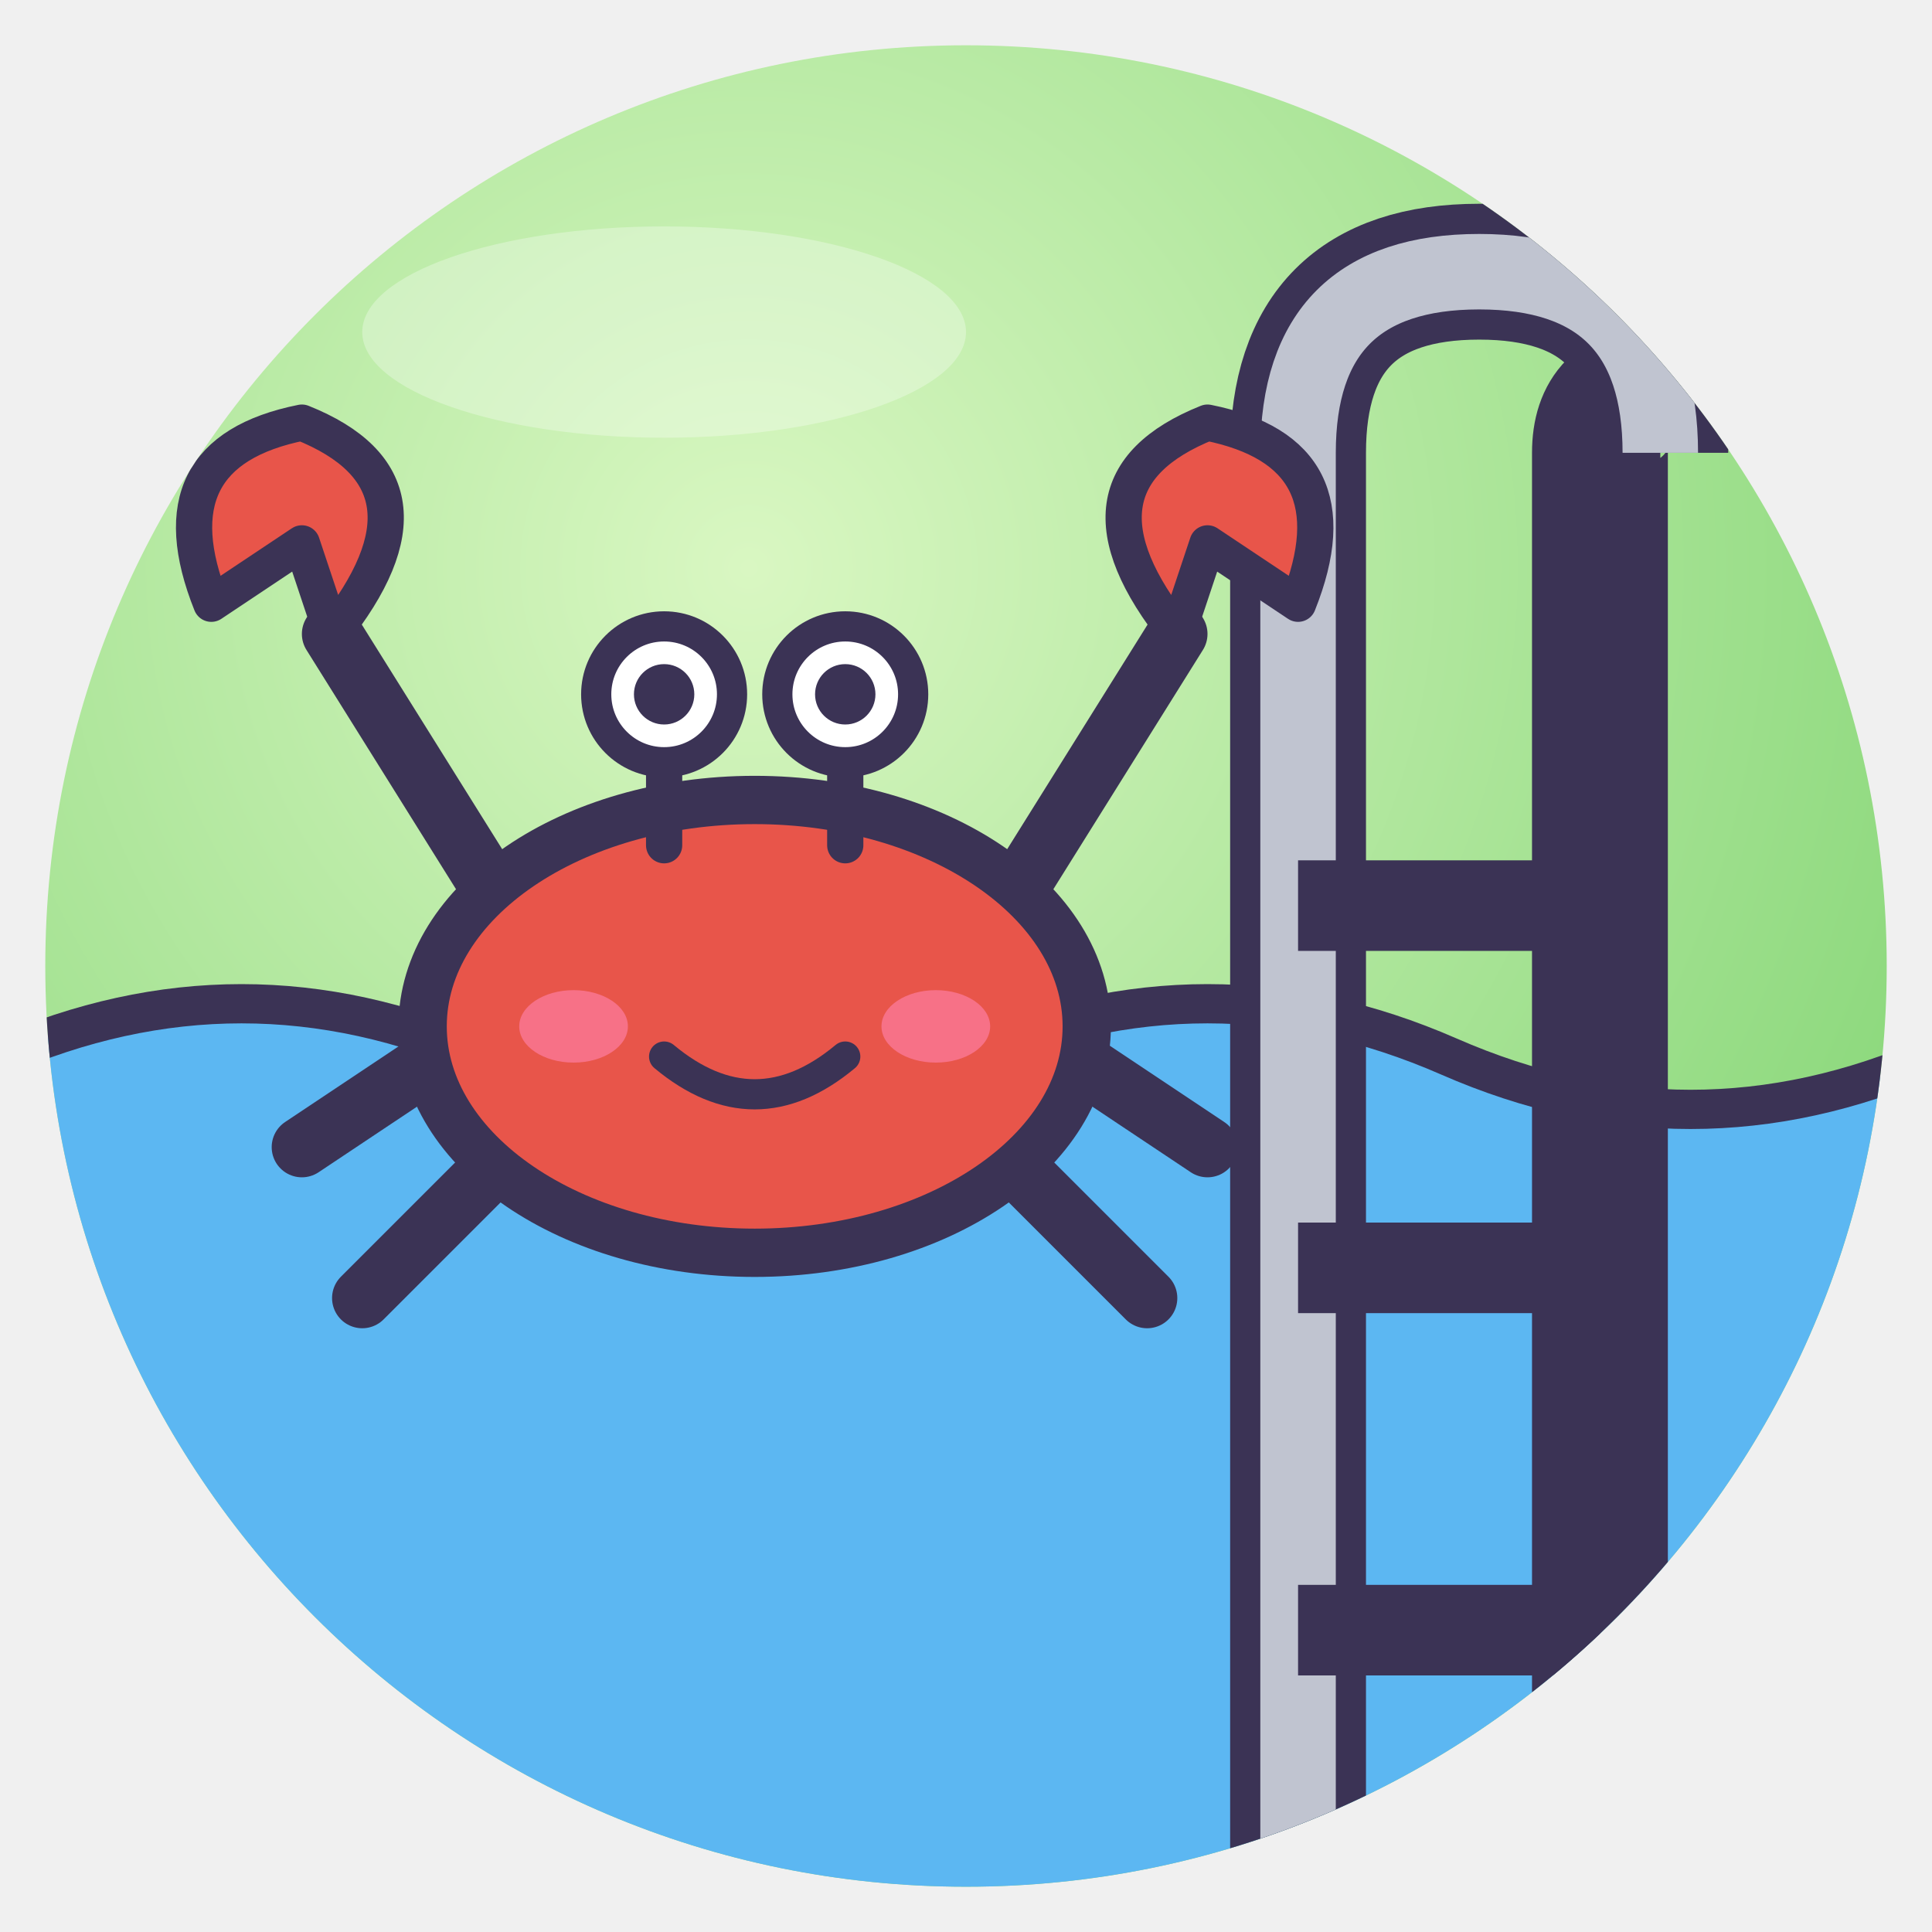
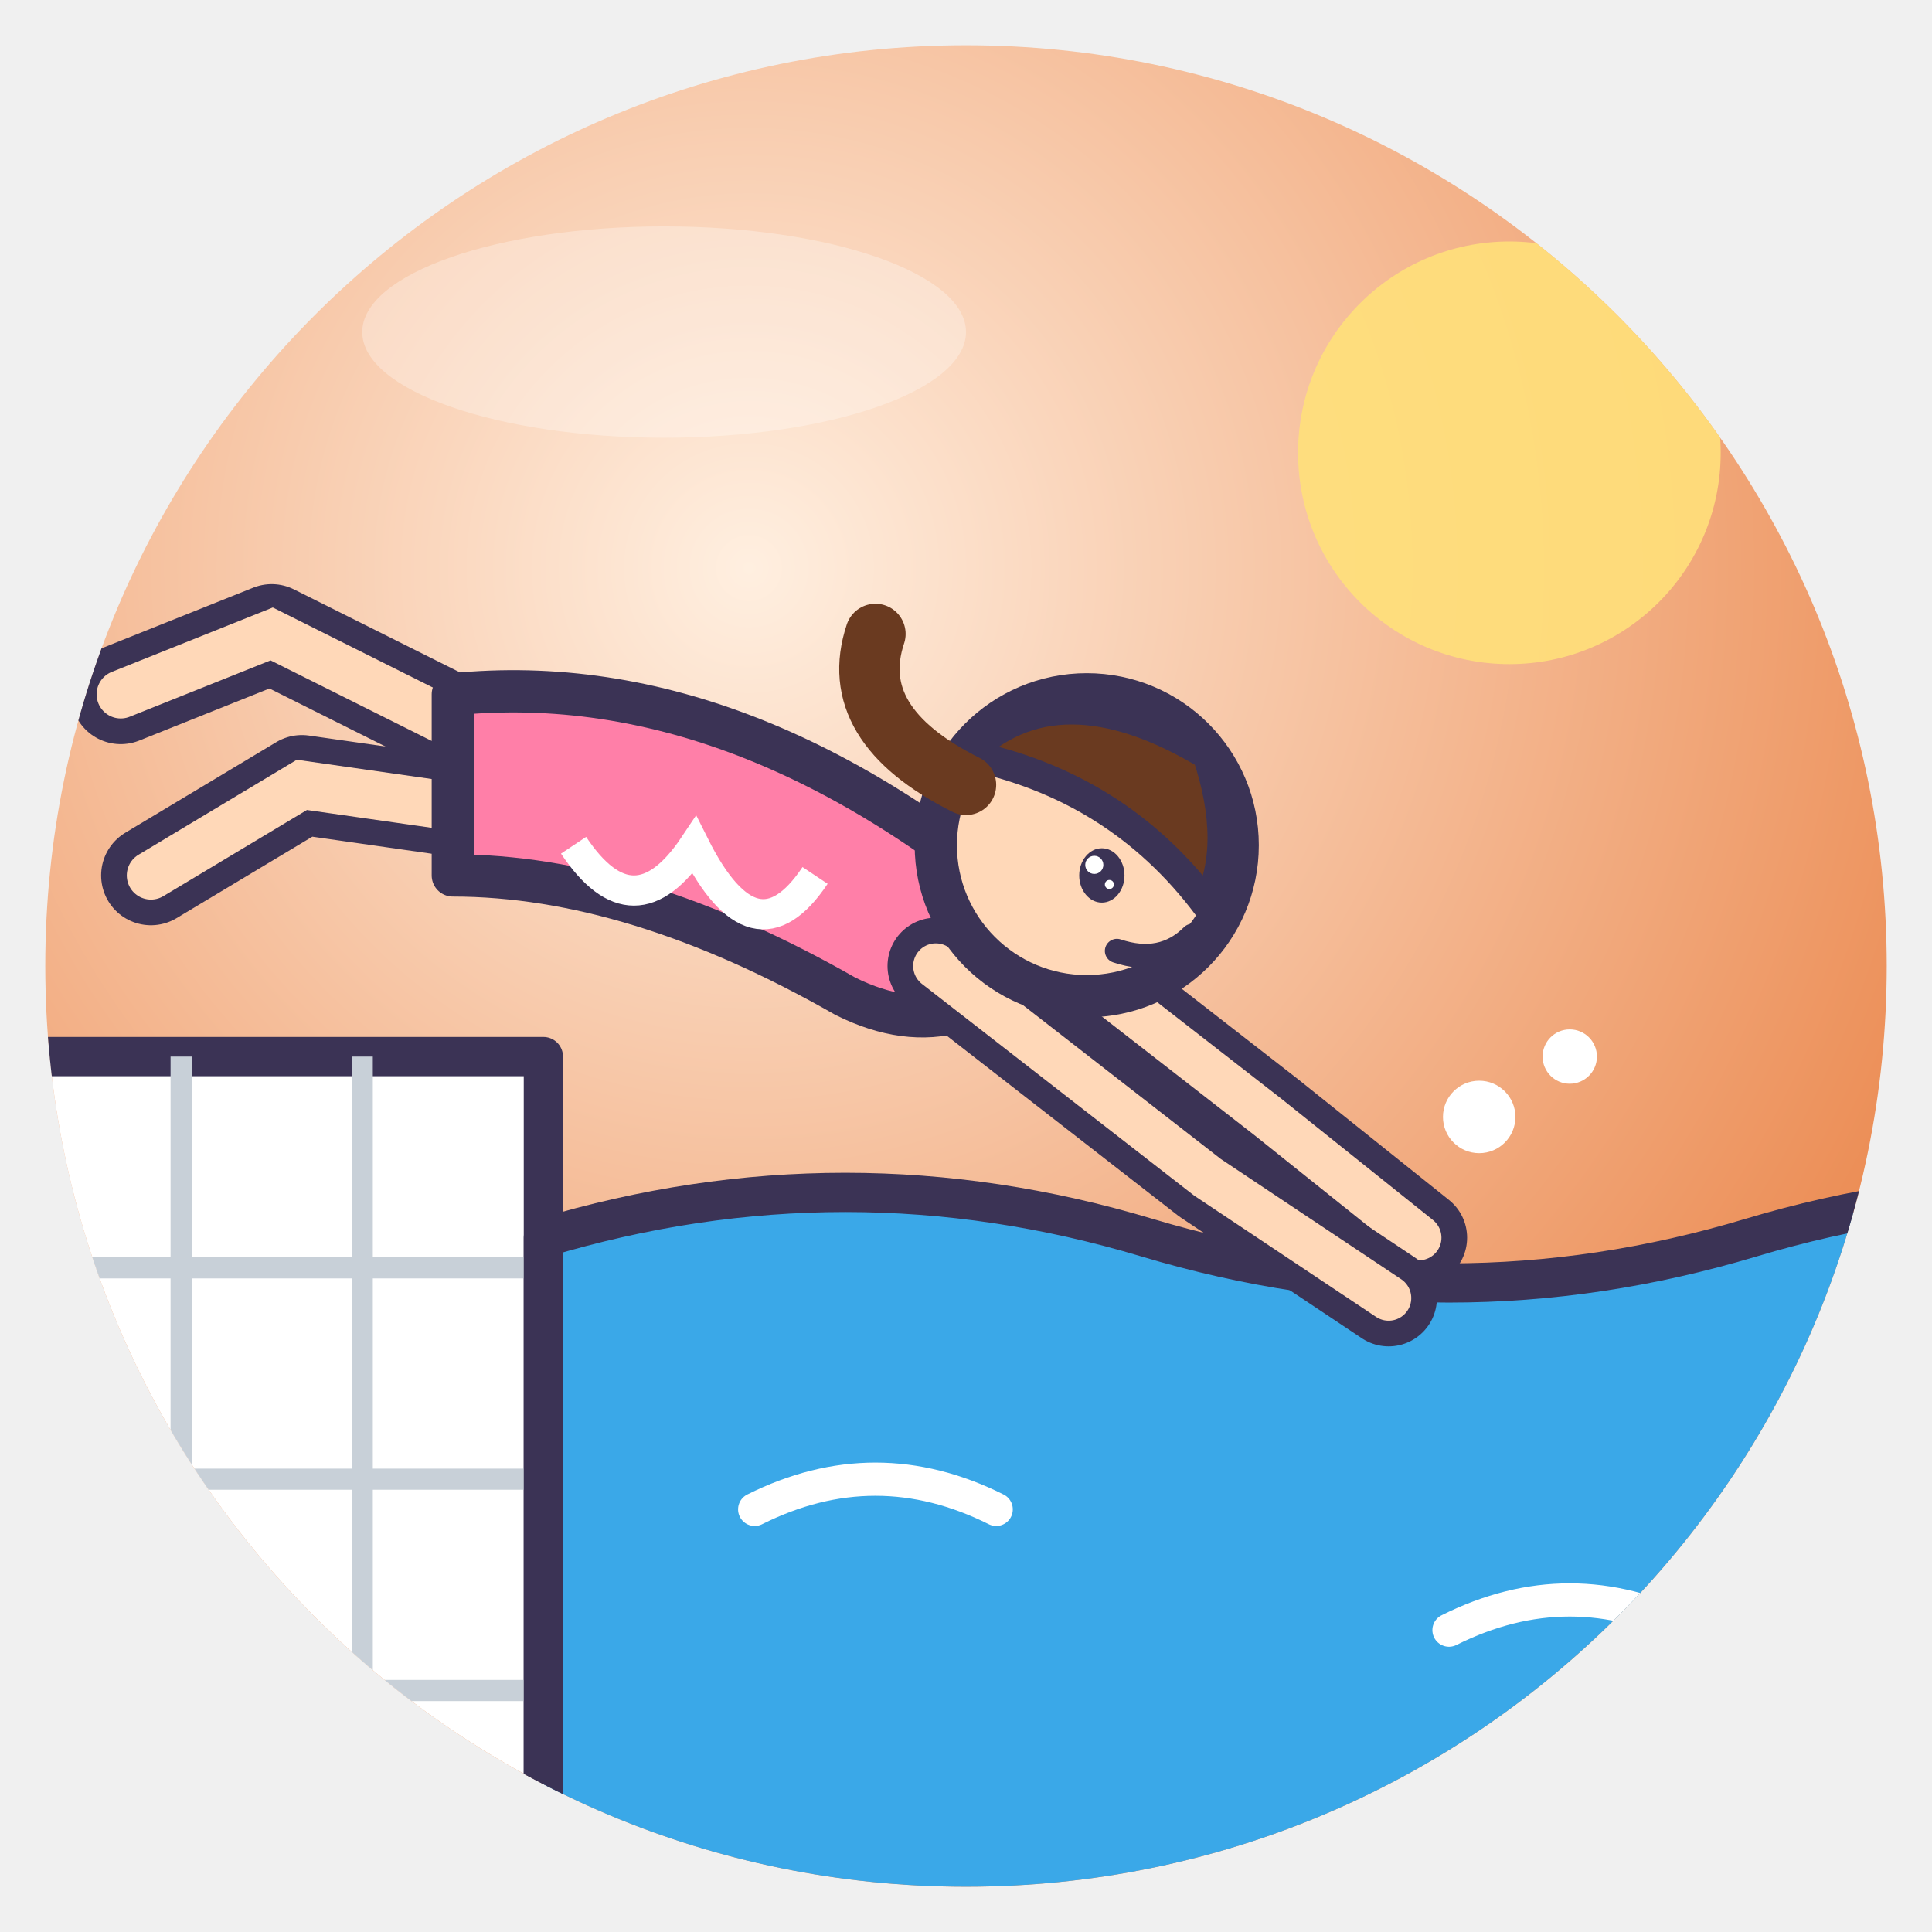
<svg xmlns="http://www.w3.org/2000/svg" viewBox="0 0 128 128" width="128" height="128">
  <defs>
    <radialGradient id="g" cx="38%" cy="28%" r="85%">
-       <stop offset="0" stop-color="#D9F7C2" />
-       <stop offset="1" stop-color="#7CD26E" />
+       <stop offset="0" stop-color="#FFEFE0" />
+       <stop offset="1" stop-color="#E87A3A" />
    </radialGradient>
    <clipPath id="c">
      <circle cx="64" cy="64" r="61" />
    </clipPath>
  </defs>
  <circle cx="64" cy="64" r="61" fill="url(#g)" />
  <g clip-path="url(#c)">
-     <path d="M0 70 Q16 63 32 70 T64 70 T96 70 T128 70 V128 H0Z" fill="#5CB7F2" stroke="#3B3355" stroke-linejoin="round" stroke-linecap="round" stroke-width="2.6" />
-     <path d="M86 128 V30 Q86 18 98 18 Q110 18 110 30 M106 128 V30 Q106 26 110 26" fill="none" stroke="#3B3355" stroke-width="9" />
-     <path d="M86 128 V30 Q86 18 98 18 Q110 18 110 30" fill="none" stroke="#C0C4D0" stroke-width="5" />
-     <path d="M86 60 H106" stroke="#3B3355" stroke-width="6" />
-     <path d="M86 84 H106" stroke="#3B3355" stroke-width="6" />
-     <path d="M86 108 H106" stroke="#3B3355" stroke-width="6" />
-     <g transform="translate(50 64) rotate(0) scale(1.0 1.0)">
-       <path d="M-14 10 L-26 22" stroke="#3B3355" stroke-linejoin="round" stroke-linecap="round" stroke-width="4" />
-       <path d="M-18 4 L-30 12" stroke="#3B3355" stroke-linejoin="round" stroke-linecap="round" stroke-width="4" />
-       <path d="M14 10 L26 22" stroke="#3B3355" stroke-linejoin="round" stroke-linecap="round" stroke-width="4" />
-       <path d="M18 4 L30 12" stroke="#3B3355" stroke-linejoin="round" stroke-linecap="round" stroke-width="4" />
-       <path d="M-18 -6 L-28 -22" stroke="#3B3355" stroke-linejoin="round" stroke-linecap="round" stroke-width="4" />
-       <path d="M-28 -22 q8 -10 -2 -14 q-10 2 -6 12 l6 -4Z" fill="#E8554A" stroke="#3B3355" stroke-linejoin="round" stroke-linecap="round" stroke-width="2.4" />
-       <path d="M18 -6 L28 -22" stroke="#3B3355" stroke-linejoin="round" stroke-linecap="round" stroke-width="4" />
-       <path d="M28 -22 q-8 -10 2 -14 q10 2 6 12 l-6 -4Z" fill="#E8554A" stroke="#3B3355" stroke-linejoin="round" stroke-linecap="round" stroke-width="2.4" />
-       <ellipse cx="0" cy="4" rx="22" ry="15" fill="#E8554A" stroke="#3B3355" stroke-width="3.2" stroke-linejoin="round" stroke-linecap="round" />
-       <path d="M-6 -8 V-16 M6 -8 V-16" stroke="#3B3355" stroke-linejoin="round" stroke-linecap="round" stroke-width="2.4" />
-       <circle cx="-6" cy="-18" r="4.5" fill="#fff" stroke="#3B3355" stroke-linejoin="round" stroke-linecap="round" stroke-width="2" />
-       <circle cx="6" cy="-18" r="4.5" fill="#fff" stroke="#3B3355" stroke-linejoin="round" stroke-linecap="round" stroke-width="2" />
-       <circle cx="-6" cy="-18" r="2" fill="#3B3355" />
-       <circle cx="6" cy="-18" r="2" fill="#3B3355" />
-       <path d="M-6 6 Q0 11 6 6" fill="none" stroke="#3B3355" stroke-linejoin="round" stroke-linecap="round" stroke-width="2" />
-       <ellipse cx="-12" cy="4" rx="3.6" ry="2.4" fill="#FF7FA8" opacity=".65" />
-       <ellipse cx="12" cy="4" rx="3.6" ry="2.4" fill="#FF7FA8" opacity=".65" />
-     </g>
+     <circle cx="100" cy="30" r="14" fill="#FFE07A" opacity=".9" />
+     <path d="M0 70 H36 V128 H0Z" fill="#fff" stroke="#3B3355" stroke-linejoin="round" stroke-linecap="round" stroke-width="2.6" />
+     <path d="M0 84 H36 M0 98 H36 M0 112 H36 M12 70 V128 M24 70 V128" stroke="#C8D0D8" stroke-width="1.4" />
+     <path d="M36 82 Q56 76 76 82 T116 82 T156 82 V128 H36Z" fill="#3AA8E8" stroke="#3B3355" stroke-linejoin="round" stroke-linecap="round" stroke-width="2.6" />
+     <path d="M50 100 Q58 96 66 100 M96 108 Q104 104 112 108" fill="none" stroke="#fff" stroke-width="2.2" stroke-linecap="round" />
+     <path d="M34 50 L18 42 L8 46" fill="none" stroke="#3B3355" stroke-linejoin="round" stroke-linecap="round" stroke-width="6.6" />
+     <path d="M34 50 L18 42 L8 46" fill="none" stroke="#FFD8B8" stroke-width="3.2" stroke-linecap="round" />
+     <path d="M34 54 L20 52 L10 58" fill="none" stroke="#3B3355" stroke-linejoin="round" stroke-linecap="round" stroke-width="6.6" />
+     <path d="M34 54 L20 52 L10 58" fill="none" stroke="#FFD8B8" stroke-width="3.2" stroke-linecap="round" />
+     <path d="M30 46 Q50 44 70 62 Q64 70 56 66 Q42 58 30 58Z" fill="#FF7FA8" stroke="#3B3355" stroke-linejoin="round" stroke-linecap="round" stroke-width="2.8" />
+     <path d="M38 56 Q42 62 46 56 Q50 64 54 58" fill="none" stroke="#fff" stroke-width="2" />
+     <path d="M66 60 L84 74 L94 82" fill="none" stroke="#3B3355" stroke-linejoin="round" stroke-linecap="round" stroke-width="6.4" />
+     <path d="M66 60 L84 74 L94 82" fill="none" stroke="#FFD8B8" stroke-width="3.0" stroke-linecap="round" />
+     <path d="M62 64 L80 78 L92 86" fill="none" stroke="#3B3355" stroke-linejoin="round" stroke-linecap="round" stroke-width="6.4" />
+     <path d="M62 64 L80 78 L92 86" fill="none" stroke="#FFD8B8" stroke-width="3.0" stroke-linecap="round" />
+     <circle cx="72" cy="56" r="10" fill="#FFD8B8" stroke="#3B3355" stroke-linejoin="round" stroke-linecap="round" stroke-width="2.8" />
+     <path d="M64 50 Q70 44 80 50 Q82 56 80 60 Q74 52 64 50Z" fill="#6A3A20" stroke="#3B3355" stroke-linejoin="round" stroke-linecap="round" stroke-width="2" />
+     <path d="M64 52 Q56 48 58 42" fill="none" stroke="#6A3A20" stroke-width="4" stroke-linecap="round" />
+     <ellipse cx="73" cy="58" rx="1.5" ry="1.8" fill="#3B3355" />
+     <circle cx="72.5" cy="57.3" r="0.6" fill="#fff" />
+     <circle cx="73.5" cy="58.6" r="0.3" fill="#fff" />
+     <path d="M74 63 Q77 64 79 62" fill="none" stroke="#3B3355" stroke-linejoin="round" stroke-linecap="round" stroke-width="1.6" />
+     <circle cx="98" cy="74" r="2.4" fill="#fff" />
+     <circle cx="104" cy="70" r="1.8" fill="#fff" />
  </g>
  <ellipse cx="44" cy="22" rx="20" ry="7" fill="#fff" opacity=".3" />
</svg>
